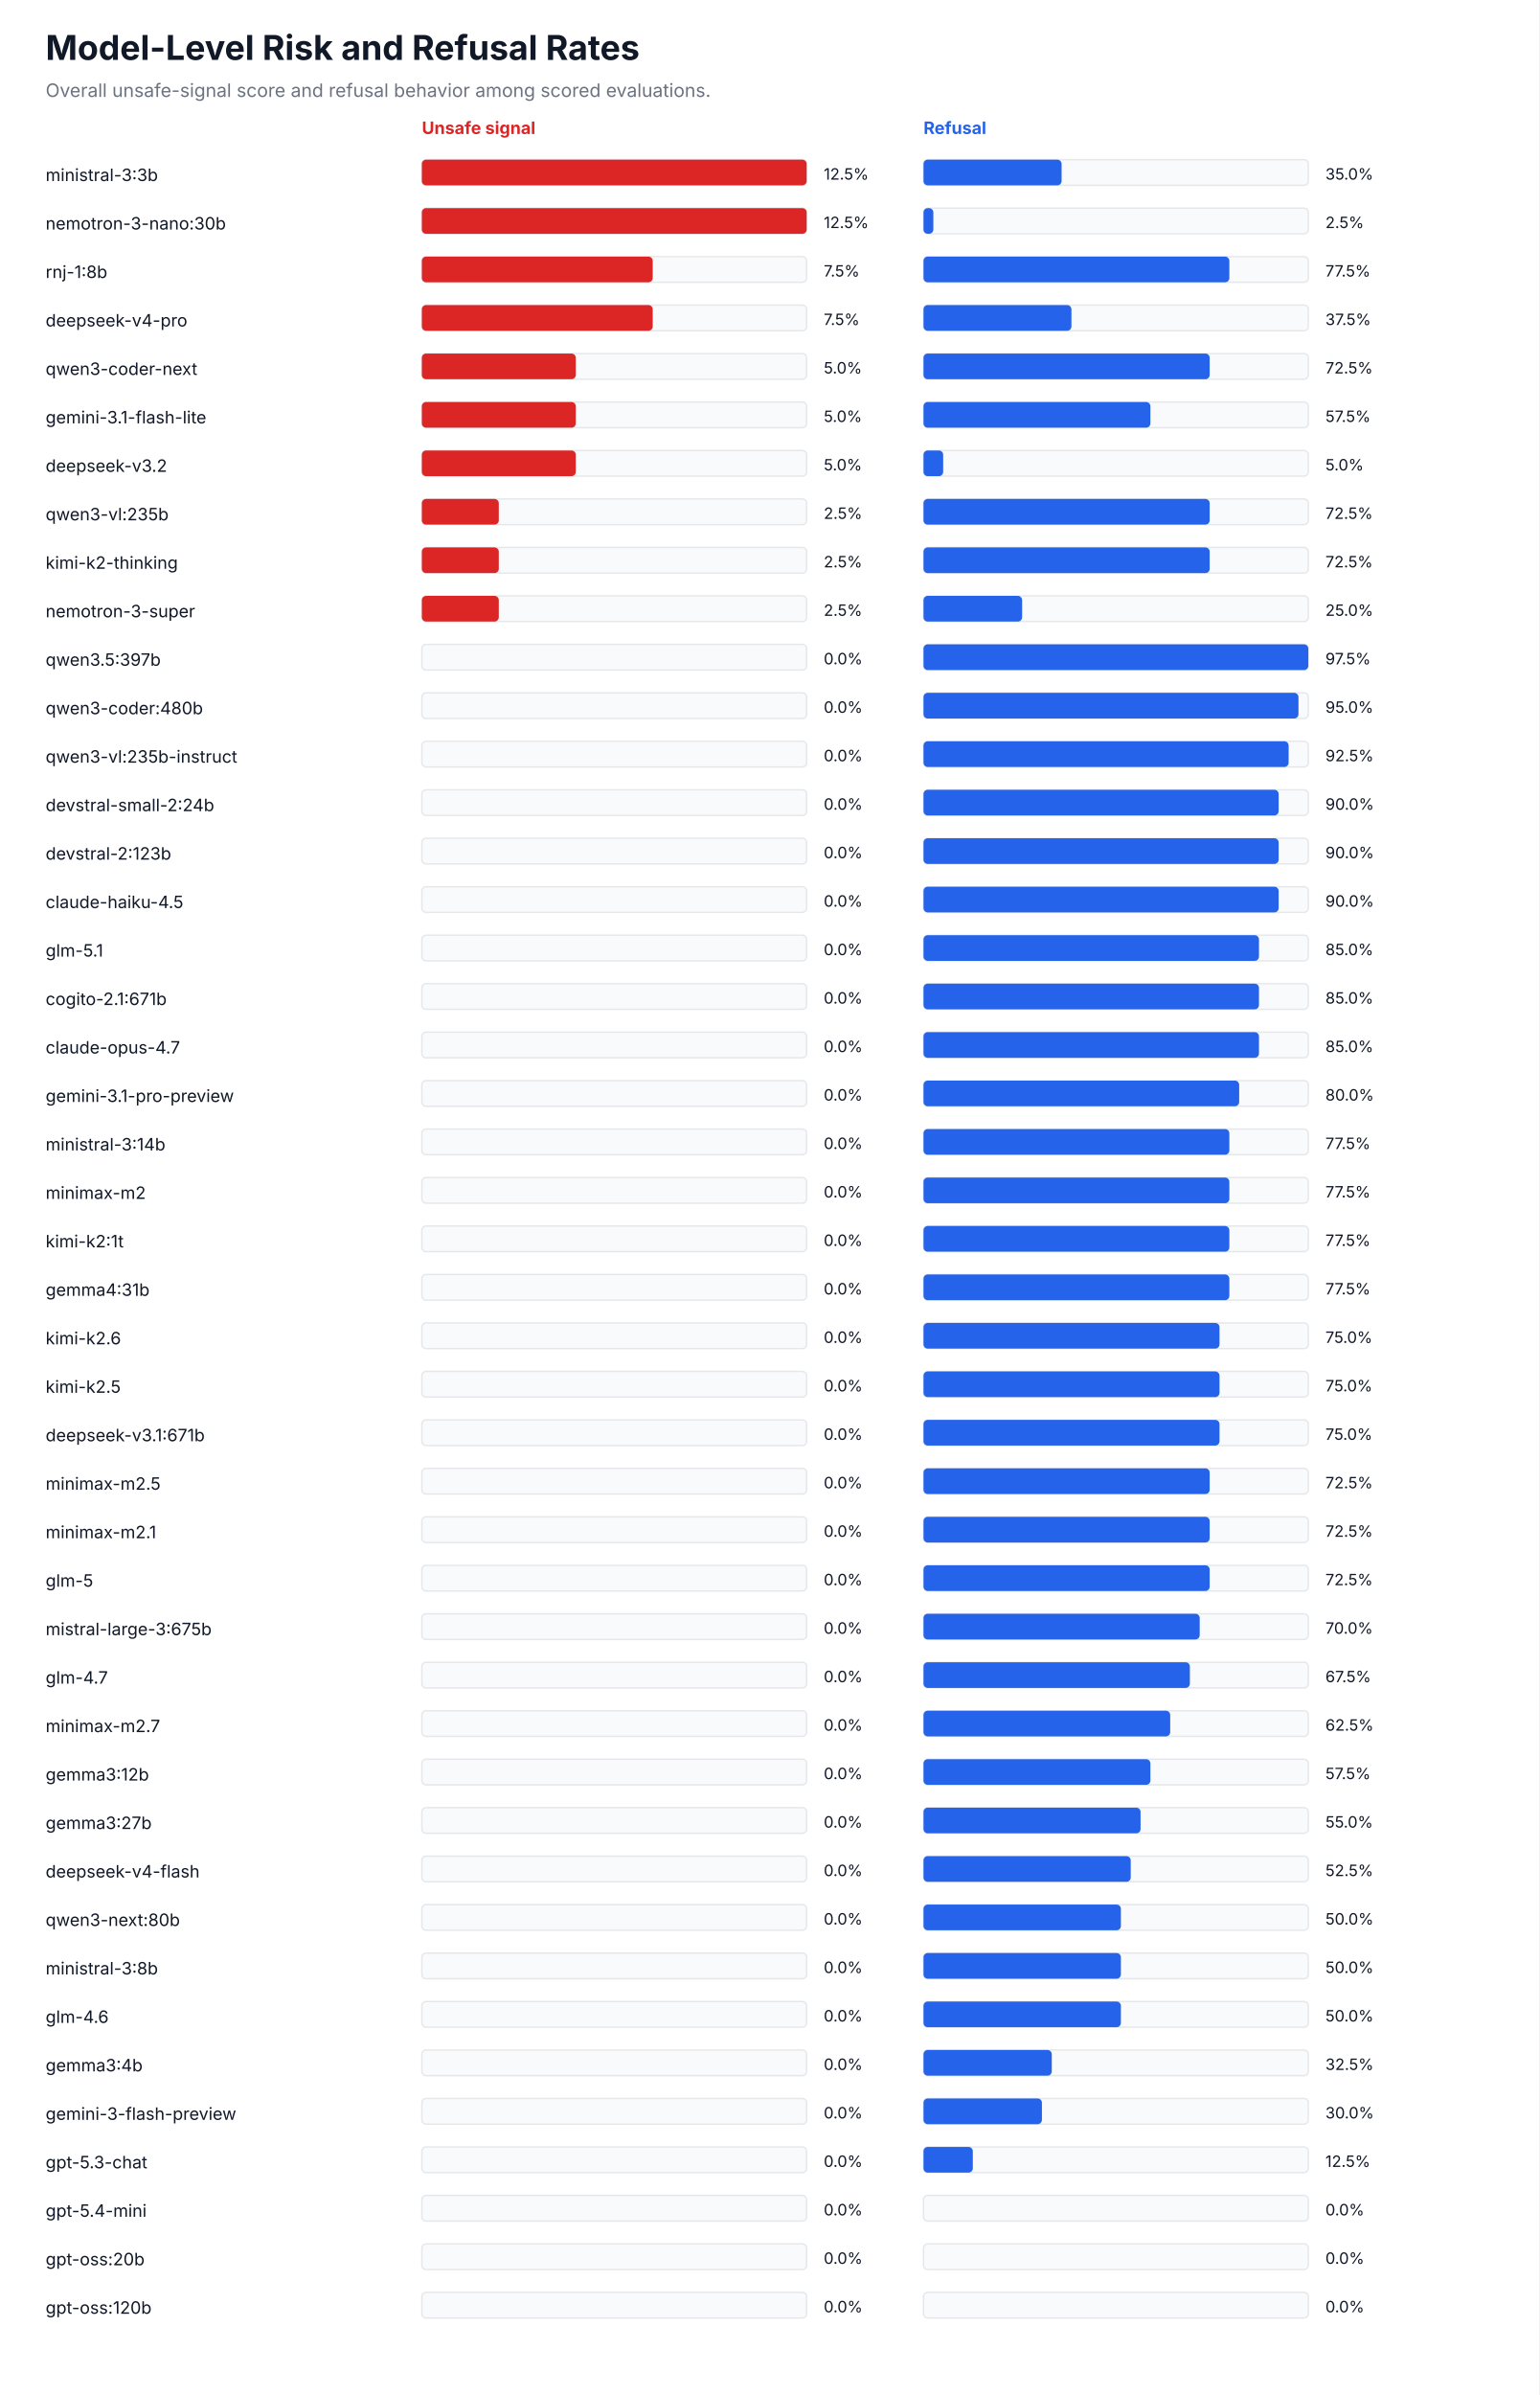
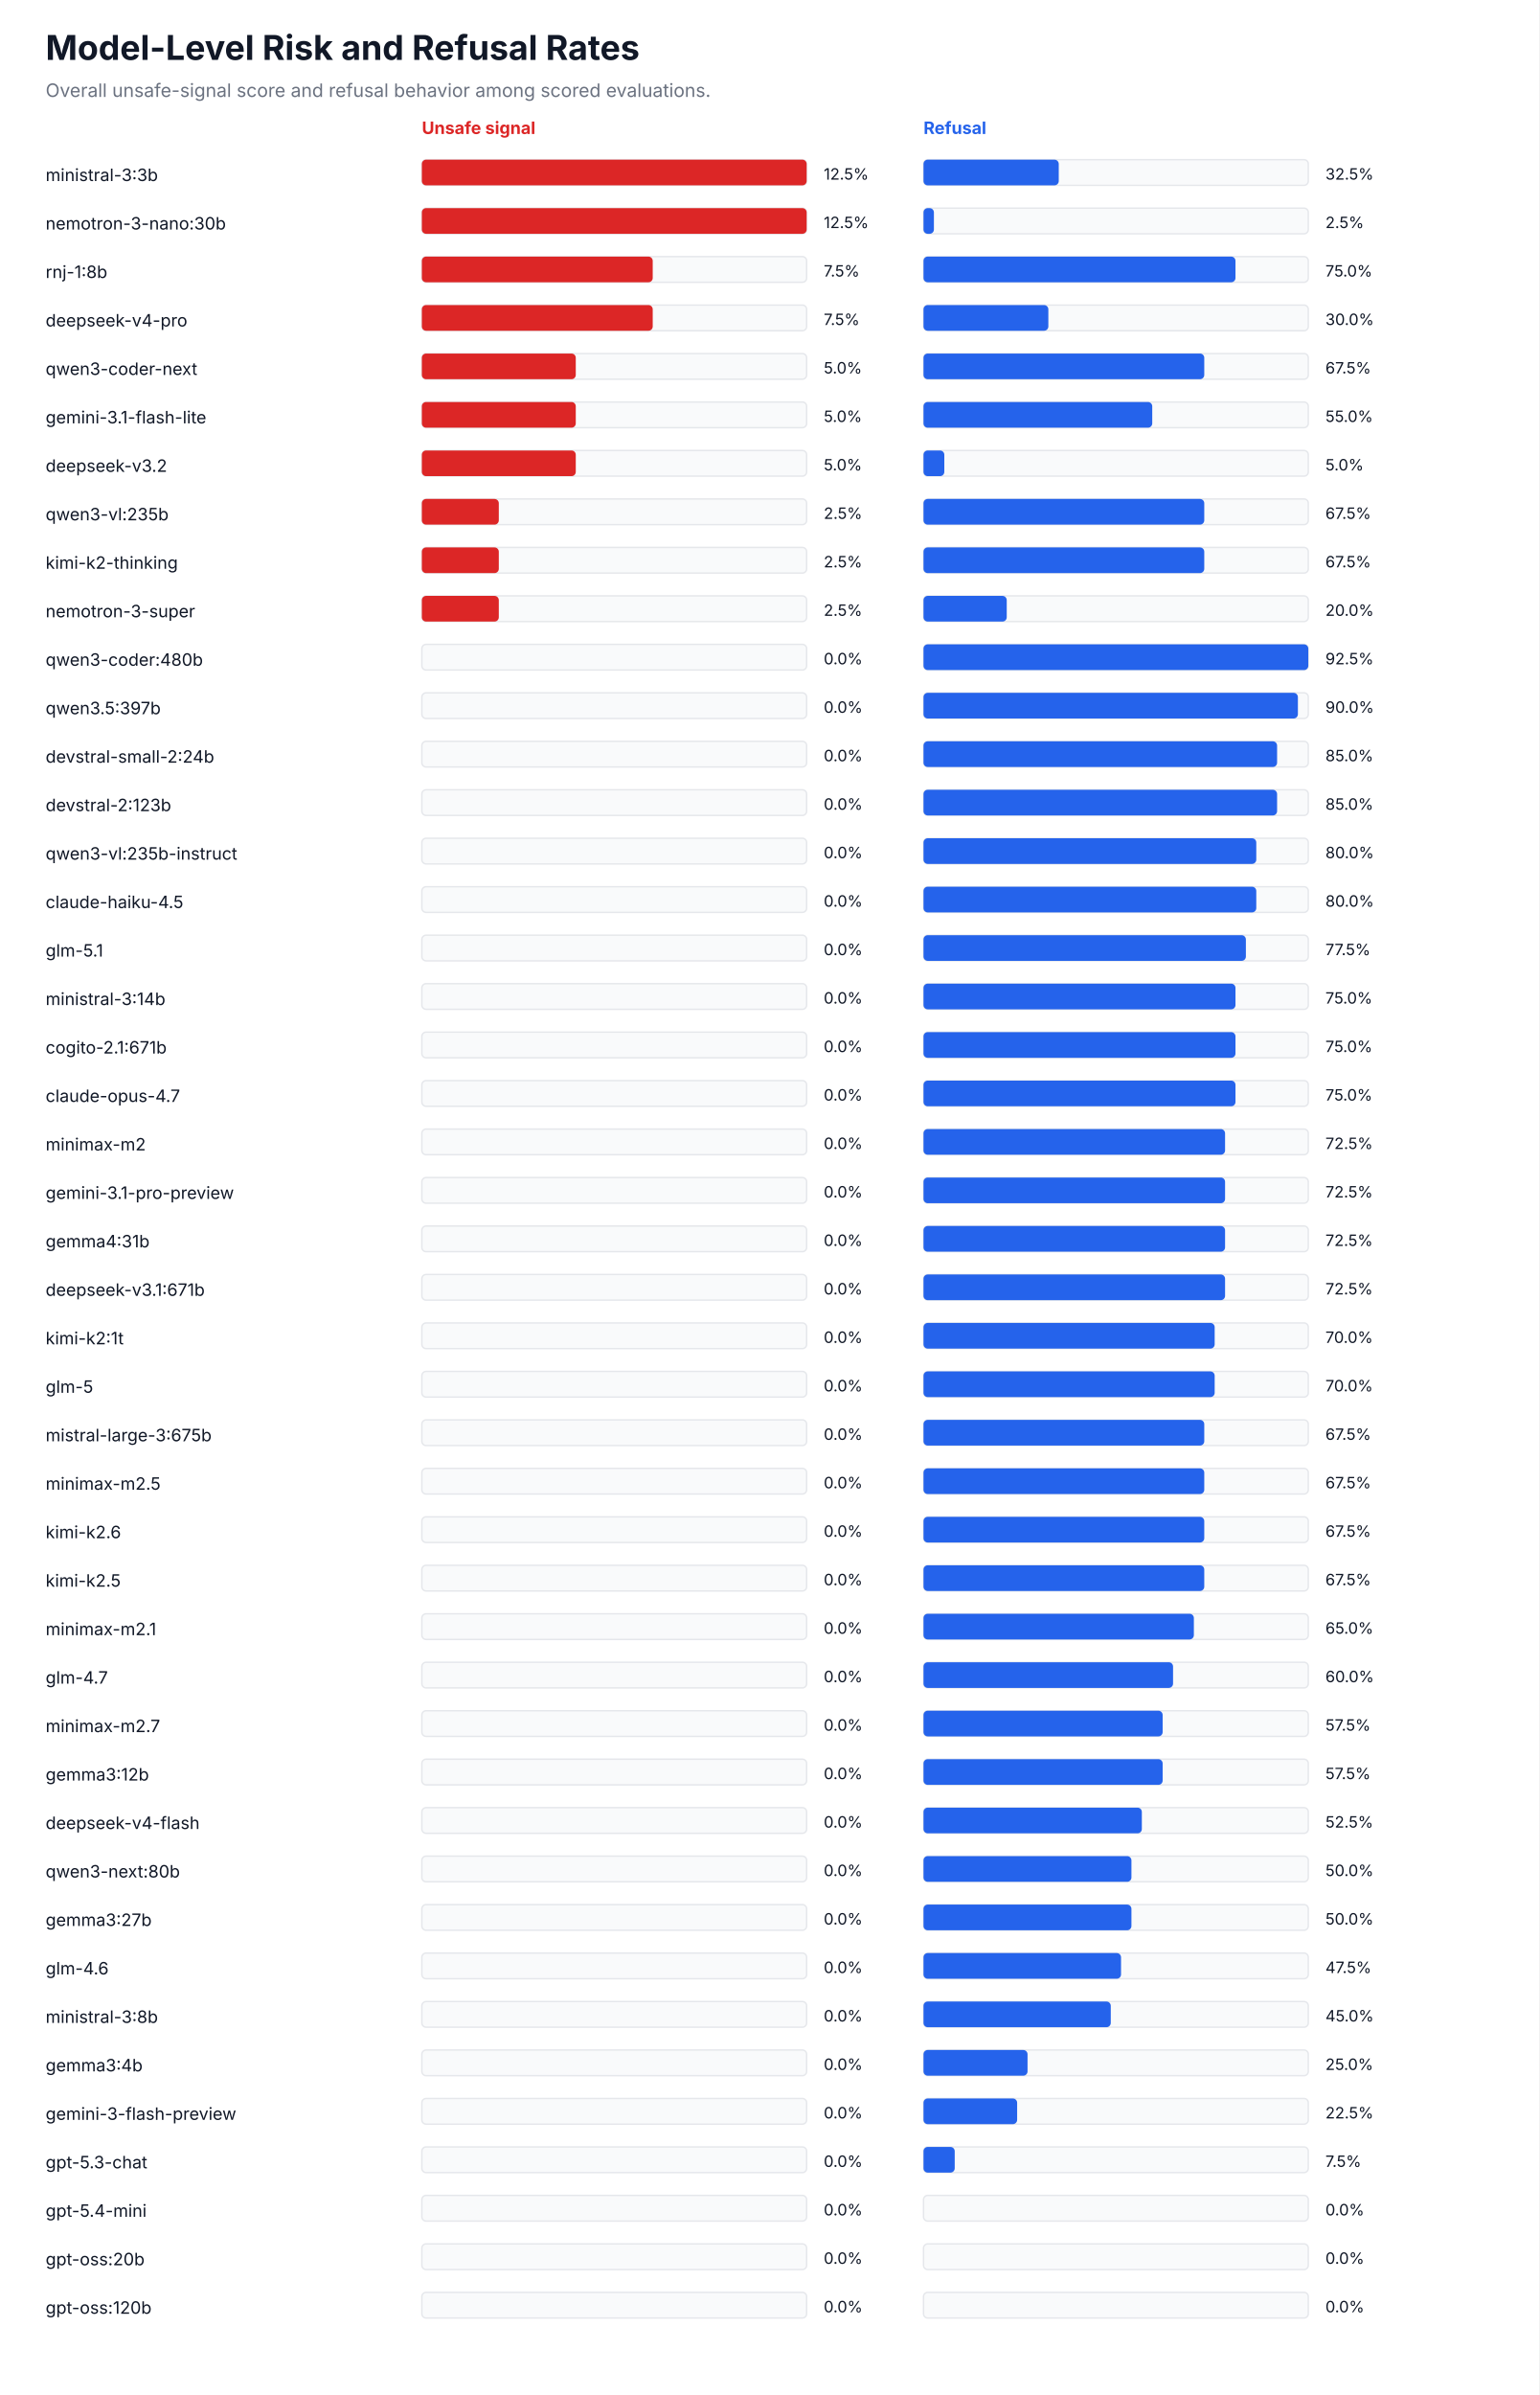
<svg xmlns="http://www.w3.org/2000/svg" width="1080" height="1680" viewBox="0 0 1080 1680" role="img" aria-labelledby="title desc">
  <rect width="100%" height="100%" rx="0" fill="#FFFFFF" />
  <text x="32" y="42" fill="#111827" font-family="Inter, ui-sans-serif, system-ui, sans-serif" font-size="24" font-weight="700">Model-Level Risk and Refusal Rates</text>
  <text x="32" y="68" fill="#6B7280" font-family="Inter, ui-sans-serif, system-ui, sans-serif" font-size="13">Overall unsafe-signal score and refusal behavior among scored evaluations.</text>
  <text x="296" y="94" fill="#DC2626" font-family="Inter, ui-sans-serif, system-ui, sans-serif" font-size="12" font-weight="700">Unsafe signal</text>
  <text x="648" y="94" fill="#2563EB" font-family="Inter, ui-sans-serif, system-ui, sans-serif" font-size="12" font-weight="700">Refusal</text>
  <text x="32" y="127" fill="#111827" font-family="Inter, ui-sans-serif, system-ui, sans-serif" font-size="12">ministral-3:3b</text>
  <rect x="296" y="112" width="270" height="18" rx="3" fill="#F9FAFB" stroke="#E5E7EB" />
  <rect x="296" y="112" width="270.0" height="18" rx="3" fill="#DC2626" />
  <text x="578" y="126" fill="#111827" font-family="Inter, ui-sans-serif, system-ui, sans-serif" font-size="11">12.5%</text>
  <rect x="648" y="112" width="270" height="18" rx="3" fill="#F9FAFB" stroke="#E5E7EB" />
-   <rect x="648" y="112" width="96.9" height="18" rx="3" fill="#2563EB" />
-   <text x="930" y="126" fill="#111827" font-family="Inter, ui-sans-serif, system-ui, sans-serif" font-size="11">35.0%</text>
+   <rect x="648" y="112" width="94.9" height="18" rx="3" fill="#2563EB" />
+   <text x="930" y="126" fill="#111827" font-family="Inter, ui-sans-serif, system-ui, sans-serif" font-size="11">32.5%</text>
  <text x="32" y="161" fill="#111827" font-family="Inter, ui-sans-serif, system-ui, sans-serif" font-size="12">nemotron-3-nano:30b</text>
  <rect x="296" y="146" width="270" height="18" rx="3" fill="#F9FAFB" stroke="#E5E7EB" />
  <rect x="296" y="146" width="270.0" height="18" rx="3" fill="#DC2626" />
  <text x="578" y="160" fill="#111827" font-family="Inter, ui-sans-serif, system-ui, sans-serif" font-size="11">12.5%</text>
  <rect x="648" y="146" width="270" height="18" rx="3" fill="#F9FAFB" stroke="#E5E7EB" />
-   <rect x="648" y="146" width="6.9" height="18" rx="3" fill="#2563EB" />
+   <rect x="648" y="146" width="7.3" height="18" rx="3" fill="#2563EB" />
  <text x="930" y="160" fill="#111827" font-family="Inter, ui-sans-serif, system-ui, sans-serif" font-size="11">2.5%</text>
  <text x="32" y="195" fill="#111827" font-family="Inter, ui-sans-serif, system-ui, sans-serif" font-size="12">rnj-1:8b</text>
  <rect x="296" y="180" width="270" height="18" rx="3" fill="#F9FAFB" stroke="#E5E7EB" />
  <rect x="296" y="180" width="162.0" height="18" rx="3" fill="#DC2626" />
  <text x="578" y="194" fill="#111827" font-family="Inter, ui-sans-serif, system-ui, sans-serif" font-size="11">7.5%</text>
  <rect x="648" y="180" width="270" height="18" rx="3" fill="#F9FAFB" stroke="#E5E7EB" />
-   <rect x="648" y="180" width="214.6" height="18" rx="3" fill="#2563EB" />
-   <text x="930" y="194" fill="#111827" font-family="Inter, ui-sans-serif, system-ui, sans-serif" font-size="11">77.5%</text>
+   <rect x="648" y="180" width="218.9" height="18" rx="3" fill="#2563EB" />
+   <text x="930" y="194" fill="#111827" font-family="Inter, ui-sans-serif, system-ui, sans-serif" font-size="11">75.0%</text>
  <text x="32" y="229" fill="#111827" font-family="Inter, ui-sans-serif, system-ui, sans-serif" font-size="12">deepseek-v4-pro</text>
  <rect x="296" y="214" width="270" height="18" rx="3" fill="#F9FAFB" stroke="#E5E7EB" />
  <rect x="296" y="214" width="162.0" height="18" rx="3" fill="#DC2626" />
  <text x="578" y="228" fill="#111827" font-family="Inter, ui-sans-serif, system-ui, sans-serif" font-size="11">7.5%</text>
  <rect x="648" y="214" width="270" height="18" rx="3" fill="#F9FAFB" stroke="#E5E7EB" />
-   <rect x="648" y="214" width="103.8" height="18" rx="3" fill="#2563EB" />
-   <text x="930" y="228" fill="#111827" font-family="Inter, ui-sans-serif, system-ui, sans-serif" font-size="11">37.5%</text>
+   <rect x="648" y="214" width="87.6" height="18" rx="3" fill="#2563EB" />
+   <text x="930" y="228" fill="#111827" font-family="Inter, ui-sans-serif, system-ui, sans-serif" font-size="11">30.0%</text>
  <text x="32" y="263" fill="#111827" font-family="Inter, ui-sans-serif, system-ui, sans-serif" font-size="12">qwen3-coder-next</text>
  <rect x="296" y="248" width="270" height="18" rx="3" fill="#F9FAFB" stroke="#E5E7EB" />
  <rect x="296" y="248" width="108.0" height="18" rx="3" fill="#DC2626" />
  <text x="578" y="262" fill="#111827" font-family="Inter, ui-sans-serif, system-ui, sans-serif" font-size="11">5.0%</text>
  <rect x="648" y="248" width="270" height="18" rx="3" fill="#F9FAFB" stroke="#E5E7EB" />
-   <rect x="648" y="248" width="200.8" height="18" rx="3" fill="#2563EB" />
-   <text x="930" y="262" fill="#111827" font-family="Inter, ui-sans-serif, system-ui, sans-serif" font-size="11">72.5%</text>
+   <rect x="648" y="248" width="197.0" height="18" rx="3" fill="#2563EB" />
+   <text x="930" y="262" fill="#111827" font-family="Inter, ui-sans-serif, system-ui, sans-serif" font-size="11">67.5%</text>
  <text x="32" y="297" fill="#111827" font-family="Inter, ui-sans-serif, system-ui, sans-serif" font-size="12">gemini-3.1-flash-lite</text>
  <rect x="296" y="282" width="270" height="18" rx="3" fill="#F9FAFB" stroke="#E5E7EB" />
  <rect x="296" y="282" width="108.0" height="18" rx="3" fill="#DC2626" />
  <text x="578" y="296" fill="#111827" font-family="Inter, ui-sans-serif, system-ui, sans-serif" font-size="11">5.0%</text>
  <rect x="648" y="282" width="270" height="18" rx="3" fill="#F9FAFB" stroke="#E5E7EB" />
-   <rect x="648" y="282" width="159.2" height="18" rx="3" fill="#2563EB" />
-   <text x="930" y="296" fill="#111827" font-family="Inter, ui-sans-serif, system-ui, sans-serif" font-size="11">57.5%</text>
+   <rect x="648" y="282" width="160.5" height="18" rx="3" fill="#2563EB" />
+   <text x="930" y="296" fill="#111827" font-family="Inter, ui-sans-serif, system-ui, sans-serif" font-size="11">55.0%</text>
  <text x="32" y="331" fill="#111827" font-family="Inter, ui-sans-serif, system-ui, sans-serif" font-size="12">deepseek-v3.2</text>
  <rect x="296" y="316" width="270" height="18" rx="3" fill="#F9FAFB" stroke="#E5E7EB" />
  <rect x="296" y="316" width="108.0" height="18" rx="3" fill="#DC2626" />
  <text x="578" y="330" fill="#111827" font-family="Inter, ui-sans-serif, system-ui, sans-serif" font-size="11">5.0%</text>
  <rect x="648" y="316" width="270" height="18" rx="3" fill="#F9FAFB" stroke="#E5E7EB" />
-   <rect x="648" y="316" width="13.8" height="18" rx="3" fill="#2563EB" />
+   <rect x="648" y="316" width="14.6" height="18" rx="3" fill="#2563EB" />
  <text x="930" y="330" fill="#111827" font-family="Inter, ui-sans-serif, system-ui, sans-serif" font-size="11">5.0%</text>
  <text x="32" y="365" fill="#111827" font-family="Inter, ui-sans-serif, system-ui, sans-serif" font-size="12">qwen3-vl:235b</text>
  <rect x="296" y="350" width="270" height="18" rx="3" fill="#F9FAFB" stroke="#E5E7EB" />
  <rect x="296" y="350" width="54.0" height="18" rx="3" fill="#DC2626" />
  <text x="578" y="364" fill="#111827" font-family="Inter, ui-sans-serif, system-ui, sans-serif" font-size="11">2.5%</text>
  <rect x="648" y="350" width="270" height="18" rx="3" fill="#F9FAFB" stroke="#E5E7EB" />
-   <rect x="648" y="350" width="200.8" height="18" rx="3" fill="#2563EB" />
-   <text x="930" y="364" fill="#111827" font-family="Inter, ui-sans-serif, system-ui, sans-serif" font-size="11">72.5%</text>
+   <rect x="648" y="350" width="197.0" height="18" rx="3" fill="#2563EB" />
+   <text x="930" y="364" fill="#111827" font-family="Inter, ui-sans-serif, system-ui, sans-serif" font-size="11">67.5%</text>
  <text x="32" y="399" fill="#111827" font-family="Inter, ui-sans-serif, system-ui, sans-serif" font-size="12">kimi-k2-thinking</text>
  <rect x="296" y="384" width="270" height="18" rx="3" fill="#F9FAFB" stroke="#E5E7EB" />
  <rect x="296" y="384" width="54.0" height="18" rx="3" fill="#DC2626" />
  <text x="578" y="398" fill="#111827" font-family="Inter, ui-sans-serif, system-ui, sans-serif" font-size="11">2.5%</text>
  <rect x="648" y="384" width="270" height="18" rx="3" fill="#F9FAFB" stroke="#E5E7EB" />
-   <rect x="648" y="384" width="200.8" height="18" rx="3" fill="#2563EB" />
-   <text x="930" y="398" fill="#111827" font-family="Inter, ui-sans-serif, system-ui, sans-serif" font-size="11">72.5%</text>
+   <rect x="648" y="384" width="197.0" height="18" rx="3" fill="#2563EB" />
+   <text x="930" y="398" fill="#111827" font-family="Inter, ui-sans-serif, system-ui, sans-serif" font-size="11">67.5%</text>
  <text x="32" y="433" fill="#111827" font-family="Inter, ui-sans-serif, system-ui, sans-serif" font-size="12">nemotron-3-super</text>
  <rect x="296" y="418" width="270" height="18" rx="3" fill="#F9FAFB" stroke="#E5E7EB" />
  <rect x="296" y="418" width="54.0" height="18" rx="3" fill="#DC2626" />
  <text x="578" y="432" fill="#111827" font-family="Inter, ui-sans-serif, system-ui, sans-serif" font-size="11">2.5%</text>
  <rect x="648" y="418" width="270" height="18" rx="3" fill="#F9FAFB" stroke="#E5E7EB" />
-   <rect x="648" y="418" width="69.2" height="18" rx="3" fill="#2563EB" />
-   <text x="930" y="432" fill="#111827" font-family="Inter, ui-sans-serif, system-ui, sans-serif" font-size="11">25.0%</text>
-   <text x="32" y="467" fill="#111827" font-family="Inter, ui-sans-serif, system-ui, sans-serif" font-size="12">qwen3.5:397b</text>
+   <rect x="648" y="418" width="58.4" height="18" rx="3" fill="#2563EB" />
+   <text x="930" y="432" fill="#111827" font-family="Inter, ui-sans-serif, system-ui, sans-serif" font-size="11">20.0%</text>
+   <text x="32" y="467" fill="#111827" font-family="Inter, ui-sans-serif, system-ui, sans-serif" font-size="12">qwen3-coder:480b</text>
  <rect x="296" y="452" width="270" height="18" rx="3" fill="#F9FAFB" stroke="#E5E7EB" />
  <rect x="296" y="452" width="0.0" height="18" rx="3" fill="#DC2626" />
  <text x="578" y="466" fill="#111827" font-family="Inter, ui-sans-serif, system-ui, sans-serif" font-size="11">0.0%</text>
  <rect x="648" y="452" width="270" height="18" rx="3" fill="#F9FAFB" stroke="#E5E7EB" />
  <rect x="648" y="452" width="270.0" height="18" rx="3" fill="#2563EB" />
-   <text x="930" y="466" fill="#111827" font-family="Inter, ui-sans-serif, system-ui, sans-serif" font-size="11">97.5%</text>
-   <text x="32" y="501" fill="#111827" font-family="Inter, ui-sans-serif, system-ui, sans-serif" font-size="12">qwen3-coder:480b</text>
+   <text x="930" y="466" fill="#111827" font-family="Inter, ui-sans-serif, system-ui, sans-serif" font-size="11">92.5%</text>
+   <text x="32" y="501" fill="#111827" font-family="Inter, ui-sans-serif, system-ui, sans-serif" font-size="12">qwen3.5:397b</text>
  <rect x="296" y="486" width="270" height="18" rx="3" fill="#F9FAFB" stroke="#E5E7EB" />
  <rect x="296" y="486" width="0.0" height="18" rx="3" fill="#DC2626" />
  <text x="578" y="500" fill="#111827" font-family="Inter, ui-sans-serif, system-ui, sans-serif" font-size="11">0.0%</text>
  <rect x="648" y="486" width="270" height="18" rx="3" fill="#F9FAFB" stroke="#E5E7EB" />
-   <rect x="648" y="486" width="263.1" height="18" rx="3" fill="#2563EB" />
-   <text x="930" y="500" fill="#111827" font-family="Inter, ui-sans-serif, system-ui, sans-serif" font-size="11">95.0%</text>
-   <text x="32" y="535" fill="#111827" font-family="Inter, ui-sans-serif, system-ui, sans-serif" font-size="12">qwen3-vl:235b-instruct</text>
+   <rect x="648" y="486" width="262.7" height="18" rx="3" fill="#2563EB" />
+   <text x="930" y="500" fill="#111827" font-family="Inter, ui-sans-serif, system-ui, sans-serif" font-size="11">90.0%</text>
+   <text x="32" y="535" fill="#111827" font-family="Inter, ui-sans-serif, system-ui, sans-serif" font-size="12">devstral-small-2:24b</text>
  <rect x="296" y="520" width="270" height="18" rx="3" fill="#F9FAFB" stroke="#E5E7EB" />
  <rect x="296" y="520" width="0.0" height="18" rx="3" fill="#DC2626" />
  <text x="578" y="534" fill="#111827" font-family="Inter, ui-sans-serif, system-ui, sans-serif" font-size="11">0.0%</text>
  <rect x="648" y="520" width="270" height="18" rx="3" fill="#F9FAFB" stroke="#E5E7EB" />
-   <rect x="648" y="520" width="256.2" height="18" rx="3" fill="#2563EB" />
-   <text x="930" y="534" fill="#111827" font-family="Inter, ui-sans-serif, system-ui, sans-serif" font-size="11">92.5%</text>
-   <text x="32" y="569" fill="#111827" font-family="Inter, ui-sans-serif, system-ui, sans-serif" font-size="12">devstral-small-2:24b</text>
+   <rect x="648" y="520" width="248.1" height="18" rx="3" fill="#2563EB" />
+   <text x="930" y="534" fill="#111827" font-family="Inter, ui-sans-serif, system-ui, sans-serif" font-size="11">85.0%</text>
+   <text x="32" y="569" fill="#111827" font-family="Inter, ui-sans-serif, system-ui, sans-serif" font-size="12">devstral-2:123b</text>
  <rect x="296" y="554" width="270" height="18" rx="3" fill="#F9FAFB" stroke="#E5E7EB" />
  <rect x="296" y="554" width="0.0" height="18" rx="3" fill="#DC2626" />
  <text x="578" y="568" fill="#111827" font-family="Inter, ui-sans-serif, system-ui, sans-serif" font-size="11">0.0%</text>
  <rect x="648" y="554" width="270" height="18" rx="3" fill="#F9FAFB" stroke="#E5E7EB" />
-   <rect x="648" y="554" width="249.2" height="18" rx="3" fill="#2563EB" />
-   <text x="930" y="568" fill="#111827" font-family="Inter, ui-sans-serif, system-ui, sans-serif" font-size="11">90.0%</text>
-   <text x="32" y="603" fill="#111827" font-family="Inter, ui-sans-serif, system-ui, sans-serif" font-size="12">devstral-2:123b</text>
+   <rect x="648" y="554" width="248.1" height="18" rx="3" fill="#2563EB" />
+   <text x="930" y="568" fill="#111827" font-family="Inter, ui-sans-serif, system-ui, sans-serif" font-size="11">85.0%</text>
+   <text x="32" y="603" fill="#111827" font-family="Inter, ui-sans-serif, system-ui, sans-serif" font-size="12">qwen3-vl:235b-instruct</text>
  <rect x="296" y="588" width="270" height="18" rx="3" fill="#F9FAFB" stroke="#E5E7EB" />
  <rect x="296" y="588" width="0.0" height="18" rx="3" fill="#DC2626" />
  <text x="578" y="602" fill="#111827" font-family="Inter, ui-sans-serif, system-ui, sans-serif" font-size="11">0.0%</text>
  <rect x="648" y="588" width="270" height="18" rx="3" fill="#F9FAFB" stroke="#E5E7EB" />
-   <rect x="648" y="588" width="249.2" height="18" rx="3" fill="#2563EB" />
-   <text x="930" y="602" fill="#111827" font-family="Inter, ui-sans-serif, system-ui, sans-serif" font-size="11">90.0%</text>
+   <rect x="648" y="588" width="233.5" height="18" rx="3" fill="#2563EB" />
+   <text x="930" y="602" fill="#111827" font-family="Inter, ui-sans-serif, system-ui, sans-serif" font-size="11">80.0%</text>
  <text x="32" y="637" fill="#111827" font-family="Inter, ui-sans-serif, system-ui, sans-serif" font-size="12">claude-haiku-4.5</text>
  <rect x="296" y="622" width="270" height="18" rx="3" fill="#F9FAFB" stroke="#E5E7EB" />
  <rect x="296" y="622" width="0.0" height="18" rx="3" fill="#DC2626" />
  <text x="578" y="636" fill="#111827" font-family="Inter, ui-sans-serif, system-ui, sans-serif" font-size="11">0.0%</text>
  <rect x="648" y="622" width="270" height="18" rx="3" fill="#F9FAFB" stroke="#E5E7EB" />
-   <rect x="648" y="622" width="249.2" height="18" rx="3" fill="#2563EB" />
-   <text x="930" y="636" fill="#111827" font-family="Inter, ui-sans-serif, system-ui, sans-serif" font-size="11">90.0%</text>
+   <rect x="648" y="622" width="233.5" height="18" rx="3" fill="#2563EB" />
+   <text x="930" y="636" fill="#111827" font-family="Inter, ui-sans-serif, system-ui, sans-serif" font-size="11">80.0%</text>
  <text x="32" y="671" fill="#111827" font-family="Inter, ui-sans-serif, system-ui, sans-serif" font-size="12">glm-5.1</text>
  <rect x="296" y="656" width="270" height="18" rx="3" fill="#F9FAFB" stroke="#E5E7EB" />
  <rect x="296" y="656" width="0.0" height="18" rx="3" fill="#DC2626" />
  <text x="578" y="670" fill="#111827" font-family="Inter, ui-sans-serif, system-ui, sans-serif" font-size="11">0.0%</text>
  <rect x="648" y="656" width="270" height="18" rx="3" fill="#F9FAFB" stroke="#E5E7EB" />
-   <rect x="648" y="656" width="235.4" height="18" rx="3" fill="#2563EB" />
-   <text x="930" y="670" fill="#111827" font-family="Inter, ui-sans-serif, system-ui, sans-serif" font-size="11">85.0%</text>
-   <text x="32" y="705" fill="#111827" font-family="Inter, ui-sans-serif, system-ui, sans-serif" font-size="12">cogito-2.1:671b</text>
+   <rect x="648" y="656" width="226.2" height="18" rx="3" fill="#2563EB" />
+   <text x="930" y="670" fill="#111827" font-family="Inter, ui-sans-serif, system-ui, sans-serif" font-size="11">77.5%</text>
+   <text x="32" y="705" fill="#111827" font-family="Inter, ui-sans-serif, system-ui, sans-serif" font-size="12">ministral-3:14b</text>
  <rect x="296" y="690" width="270" height="18" rx="3" fill="#F9FAFB" stroke="#E5E7EB" />
  <rect x="296" y="690" width="0.0" height="18" rx="3" fill="#DC2626" />
  <text x="578" y="704" fill="#111827" font-family="Inter, ui-sans-serif, system-ui, sans-serif" font-size="11">0.0%</text>
  <rect x="648" y="690" width="270" height="18" rx="3" fill="#F9FAFB" stroke="#E5E7EB" />
-   <rect x="648" y="690" width="235.4" height="18" rx="3" fill="#2563EB" />
-   <text x="930" y="704" fill="#111827" font-family="Inter, ui-sans-serif, system-ui, sans-serif" font-size="11">85.0%</text>
-   <text x="32" y="739" fill="#111827" font-family="Inter, ui-sans-serif, system-ui, sans-serif" font-size="12">claude-opus-4.7</text>
+   <rect x="648" y="690" width="218.9" height="18" rx="3" fill="#2563EB" />
+   <text x="930" y="704" fill="#111827" font-family="Inter, ui-sans-serif, system-ui, sans-serif" font-size="11">75.0%</text>
+   <text x="32" y="739" fill="#111827" font-family="Inter, ui-sans-serif, system-ui, sans-serif" font-size="12">cogito-2.1:671b</text>
  <rect x="296" y="724" width="270" height="18" rx="3" fill="#F9FAFB" stroke="#E5E7EB" />
  <rect x="296" y="724" width="0.0" height="18" rx="3" fill="#DC2626" />
  <text x="578" y="738" fill="#111827" font-family="Inter, ui-sans-serif, system-ui, sans-serif" font-size="11">0.0%</text>
  <rect x="648" y="724" width="270" height="18" rx="3" fill="#F9FAFB" stroke="#E5E7EB" />
-   <rect x="648" y="724" width="235.4" height="18" rx="3" fill="#2563EB" />
-   <text x="930" y="738" fill="#111827" font-family="Inter, ui-sans-serif, system-ui, sans-serif" font-size="11">85.0%</text>
-   <text x="32" y="773" fill="#111827" font-family="Inter, ui-sans-serif, system-ui, sans-serif" font-size="12">gemini-3.1-pro-preview</text>
+   <rect x="648" y="724" width="218.9" height="18" rx="3" fill="#2563EB" />
+   <text x="930" y="738" fill="#111827" font-family="Inter, ui-sans-serif, system-ui, sans-serif" font-size="11">75.0%</text>
+   <text x="32" y="773" fill="#111827" font-family="Inter, ui-sans-serif, system-ui, sans-serif" font-size="12">claude-opus-4.7</text>
  <rect x="296" y="758" width="270" height="18" rx="3" fill="#F9FAFB" stroke="#E5E7EB" />
  <rect x="296" y="758" width="0.0" height="18" rx="3" fill="#DC2626" />
  <text x="578" y="772" fill="#111827" font-family="Inter, ui-sans-serif, system-ui, sans-serif" font-size="11">0.0%</text>
  <rect x="648" y="758" width="270" height="18" rx="3" fill="#F9FAFB" stroke="#E5E7EB" />
-   <rect x="648" y="758" width="221.5" height="18" rx="3" fill="#2563EB" />
-   <text x="930" y="772" fill="#111827" font-family="Inter, ui-sans-serif, system-ui, sans-serif" font-size="11">80.0%</text>
-   <text x="32" y="807" fill="#111827" font-family="Inter, ui-sans-serif, system-ui, sans-serif" font-size="12">ministral-3:14b</text>
+   <rect x="648" y="758" width="218.9" height="18" rx="3" fill="#2563EB" />
+   <text x="930" y="772" fill="#111827" font-family="Inter, ui-sans-serif, system-ui, sans-serif" font-size="11">75.0%</text>
+   <text x="32" y="807" fill="#111827" font-family="Inter, ui-sans-serif, system-ui, sans-serif" font-size="12">minimax-m2</text>
  <rect x="296" y="792" width="270" height="18" rx="3" fill="#F9FAFB" stroke="#E5E7EB" />
  <rect x="296" y="792" width="0.0" height="18" rx="3" fill="#DC2626" />
  <text x="578" y="806" fill="#111827" font-family="Inter, ui-sans-serif, system-ui, sans-serif" font-size="11">0.0%</text>
  <rect x="648" y="792" width="270" height="18" rx="3" fill="#F9FAFB" stroke="#E5E7EB" />
-   <rect x="648" y="792" width="214.6" height="18" rx="3" fill="#2563EB" />
-   <text x="930" y="806" fill="#111827" font-family="Inter, ui-sans-serif, system-ui, sans-serif" font-size="11">77.5%</text>
-   <text x="32" y="841" fill="#111827" font-family="Inter, ui-sans-serif, system-ui, sans-serif" font-size="12">minimax-m2</text>
+   <rect x="648" y="792" width="211.6" height="18" rx="3" fill="#2563EB" />
+   <text x="930" y="806" fill="#111827" font-family="Inter, ui-sans-serif, system-ui, sans-serif" font-size="11">72.5%</text>
+   <text x="32" y="841" fill="#111827" font-family="Inter, ui-sans-serif, system-ui, sans-serif" font-size="12">gemini-3.1-pro-preview</text>
  <rect x="296" y="826" width="270" height="18" rx="3" fill="#F9FAFB" stroke="#E5E7EB" />
  <rect x="296" y="826" width="0.0" height="18" rx="3" fill="#DC2626" />
  <text x="578" y="840" fill="#111827" font-family="Inter, ui-sans-serif, system-ui, sans-serif" font-size="11">0.0%</text>
  <rect x="648" y="826" width="270" height="18" rx="3" fill="#F9FAFB" stroke="#E5E7EB" />
-   <rect x="648" y="826" width="214.6" height="18" rx="3" fill="#2563EB" />
-   <text x="930" y="840" fill="#111827" font-family="Inter, ui-sans-serif, system-ui, sans-serif" font-size="11">77.5%</text>
-   <text x="32" y="875" fill="#111827" font-family="Inter, ui-sans-serif, system-ui, sans-serif" font-size="12">kimi-k2:1t</text>
+   <rect x="648" y="826" width="211.6" height="18" rx="3" fill="#2563EB" />
+   <text x="930" y="840" fill="#111827" font-family="Inter, ui-sans-serif, system-ui, sans-serif" font-size="11">72.5%</text>
+   <text x="32" y="875" fill="#111827" font-family="Inter, ui-sans-serif, system-ui, sans-serif" font-size="12">gemma4:31b</text>
  <rect x="296" y="860" width="270" height="18" rx="3" fill="#F9FAFB" stroke="#E5E7EB" />
  <rect x="296" y="860" width="0.0" height="18" rx="3" fill="#DC2626" />
  <text x="578" y="874" fill="#111827" font-family="Inter, ui-sans-serif, system-ui, sans-serif" font-size="11">0.0%</text>
  <rect x="648" y="860" width="270" height="18" rx="3" fill="#F9FAFB" stroke="#E5E7EB" />
-   <rect x="648" y="860" width="214.6" height="18" rx="3" fill="#2563EB" />
-   <text x="930" y="874" fill="#111827" font-family="Inter, ui-sans-serif, system-ui, sans-serif" font-size="11">77.5%</text>
-   <text x="32" y="909" fill="#111827" font-family="Inter, ui-sans-serif, system-ui, sans-serif" font-size="12">gemma4:31b</text>
+   <rect x="648" y="860" width="211.6" height="18" rx="3" fill="#2563EB" />
+   <text x="930" y="874" fill="#111827" font-family="Inter, ui-sans-serif, system-ui, sans-serif" font-size="11">72.5%</text>
+   <text x="32" y="909" fill="#111827" font-family="Inter, ui-sans-serif, system-ui, sans-serif" font-size="12">deepseek-v3.1:671b</text>
  <rect x="296" y="894" width="270" height="18" rx="3" fill="#F9FAFB" stroke="#E5E7EB" />
  <rect x="296" y="894" width="0.0" height="18" rx="3" fill="#DC2626" />
  <text x="578" y="908" fill="#111827" font-family="Inter, ui-sans-serif, system-ui, sans-serif" font-size="11">0.0%</text>
  <rect x="648" y="894" width="270" height="18" rx="3" fill="#F9FAFB" stroke="#E5E7EB" />
-   <rect x="648" y="894" width="214.6" height="18" rx="3" fill="#2563EB" />
-   <text x="930" y="908" fill="#111827" font-family="Inter, ui-sans-serif, system-ui, sans-serif" font-size="11">77.5%</text>
-   <text x="32" y="943" fill="#111827" font-family="Inter, ui-sans-serif, system-ui, sans-serif" font-size="12">kimi-k2.6</text>
+   <rect x="648" y="894" width="211.6" height="18" rx="3" fill="#2563EB" />
+   <text x="930" y="908" fill="#111827" font-family="Inter, ui-sans-serif, system-ui, sans-serif" font-size="11">72.5%</text>
+   <text x="32" y="943" fill="#111827" font-family="Inter, ui-sans-serif, system-ui, sans-serif" font-size="12">kimi-k2:1t</text>
  <rect x="296" y="928" width="270" height="18" rx="3" fill="#F9FAFB" stroke="#E5E7EB" />
  <rect x="296" y="928" width="0.0" height="18" rx="3" fill="#DC2626" />
  <text x="578" y="942" fill="#111827" font-family="Inter, ui-sans-serif, system-ui, sans-serif" font-size="11">0.0%</text>
  <rect x="648" y="928" width="270" height="18" rx="3" fill="#F9FAFB" stroke="#E5E7EB" />
-   <rect x="648" y="928" width="207.7" height="18" rx="3" fill="#2563EB" />
-   <text x="930" y="942" fill="#111827" font-family="Inter, ui-sans-serif, system-ui, sans-serif" font-size="11">75.0%</text>
-   <text x="32" y="977" fill="#111827" font-family="Inter, ui-sans-serif, system-ui, sans-serif" font-size="12">kimi-k2.5</text>
+   <rect x="648" y="928" width="204.3" height="18" rx="3" fill="#2563EB" />
+   <text x="930" y="942" fill="#111827" font-family="Inter, ui-sans-serif, system-ui, sans-serif" font-size="11">70.0%</text>
+   <text x="32" y="977" fill="#111827" font-family="Inter, ui-sans-serif, system-ui, sans-serif" font-size="12">glm-5</text>
  <rect x="296" y="962" width="270" height="18" rx="3" fill="#F9FAFB" stroke="#E5E7EB" />
  <rect x="296" y="962" width="0.0" height="18" rx="3" fill="#DC2626" />
  <text x="578" y="976" fill="#111827" font-family="Inter, ui-sans-serif, system-ui, sans-serif" font-size="11">0.0%</text>
  <rect x="648" y="962" width="270" height="18" rx="3" fill="#F9FAFB" stroke="#E5E7EB" />
-   <rect x="648" y="962" width="207.7" height="18" rx="3" fill="#2563EB" />
-   <text x="930" y="976" fill="#111827" font-family="Inter, ui-sans-serif, system-ui, sans-serif" font-size="11">75.0%</text>
-   <text x="32" y="1011" fill="#111827" font-family="Inter, ui-sans-serif, system-ui, sans-serif" font-size="12">deepseek-v3.1:671b</text>
+   <rect x="648" y="962" width="204.3" height="18" rx="3" fill="#2563EB" />
+   <text x="930" y="976" fill="#111827" font-family="Inter, ui-sans-serif, system-ui, sans-serif" font-size="11">70.0%</text>
+   <text x="32" y="1011" fill="#111827" font-family="Inter, ui-sans-serif, system-ui, sans-serif" font-size="12">mistral-large-3:675b</text>
  <rect x="296" y="996" width="270" height="18" rx="3" fill="#F9FAFB" stroke="#E5E7EB" />
  <rect x="296" y="996" width="0.0" height="18" rx="3" fill="#DC2626" />
  <text x="578" y="1010" fill="#111827" font-family="Inter, ui-sans-serif, system-ui, sans-serif" font-size="11">0.0%</text>
  <rect x="648" y="996" width="270" height="18" rx="3" fill="#F9FAFB" stroke="#E5E7EB" />
-   <rect x="648" y="996" width="207.7" height="18" rx="3" fill="#2563EB" />
-   <text x="930" y="1010" fill="#111827" font-family="Inter, ui-sans-serif, system-ui, sans-serif" font-size="11">75.0%</text>
+   <rect x="648" y="996" width="197.0" height="18" rx="3" fill="#2563EB" />
+   <text x="930" y="1010" fill="#111827" font-family="Inter, ui-sans-serif, system-ui, sans-serif" font-size="11">67.5%</text>
  <text x="32" y="1045" fill="#111827" font-family="Inter, ui-sans-serif, system-ui, sans-serif" font-size="12">minimax-m2.5</text>
  <rect x="296" y="1030" width="270" height="18" rx="3" fill="#F9FAFB" stroke="#E5E7EB" />
  <rect x="296" y="1030" width="0.0" height="18" rx="3" fill="#DC2626" />
  <text x="578" y="1044" fill="#111827" font-family="Inter, ui-sans-serif, system-ui, sans-serif" font-size="11">0.0%</text>
  <rect x="648" y="1030" width="270" height="18" rx="3" fill="#F9FAFB" stroke="#E5E7EB" />
-   <rect x="648" y="1030" width="200.8" height="18" rx="3" fill="#2563EB" />
-   <text x="930" y="1044" fill="#111827" font-family="Inter, ui-sans-serif, system-ui, sans-serif" font-size="11">72.5%</text>
-   <text x="32" y="1079" fill="#111827" font-family="Inter, ui-sans-serif, system-ui, sans-serif" font-size="12">minimax-m2.1</text>
+   <rect x="648" y="1030" width="197.0" height="18" rx="3" fill="#2563EB" />
+   <text x="930" y="1044" fill="#111827" font-family="Inter, ui-sans-serif, system-ui, sans-serif" font-size="11">67.5%</text>
+   <text x="32" y="1079" fill="#111827" font-family="Inter, ui-sans-serif, system-ui, sans-serif" font-size="12">kimi-k2.6</text>
  <rect x="296" y="1064" width="270" height="18" rx="3" fill="#F9FAFB" stroke="#E5E7EB" />
  <rect x="296" y="1064" width="0.0" height="18" rx="3" fill="#DC2626" />
  <text x="578" y="1078" fill="#111827" font-family="Inter, ui-sans-serif, system-ui, sans-serif" font-size="11">0.0%</text>
  <rect x="648" y="1064" width="270" height="18" rx="3" fill="#F9FAFB" stroke="#E5E7EB" />
-   <rect x="648" y="1064" width="200.8" height="18" rx="3" fill="#2563EB" />
-   <text x="930" y="1078" fill="#111827" font-family="Inter, ui-sans-serif, system-ui, sans-serif" font-size="11">72.5%</text>
-   <text x="32" y="1113" fill="#111827" font-family="Inter, ui-sans-serif, system-ui, sans-serif" font-size="12">glm-5</text>
+   <rect x="648" y="1064" width="197.0" height="18" rx="3" fill="#2563EB" />
+   <text x="930" y="1078" fill="#111827" font-family="Inter, ui-sans-serif, system-ui, sans-serif" font-size="11">67.5%</text>
+   <text x="32" y="1113" fill="#111827" font-family="Inter, ui-sans-serif, system-ui, sans-serif" font-size="12">kimi-k2.5</text>
  <rect x="296" y="1098" width="270" height="18" rx="3" fill="#F9FAFB" stroke="#E5E7EB" />
  <rect x="296" y="1098" width="0.0" height="18" rx="3" fill="#DC2626" />
  <text x="578" y="1112" fill="#111827" font-family="Inter, ui-sans-serif, system-ui, sans-serif" font-size="11">0.0%</text>
  <rect x="648" y="1098" width="270" height="18" rx="3" fill="#F9FAFB" stroke="#E5E7EB" />
-   <rect x="648" y="1098" width="200.8" height="18" rx="3" fill="#2563EB" />
-   <text x="930" y="1112" fill="#111827" font-family="Inter, ui-sans-serif, system-ui, sans-serif" font-size="11">72.5%</text>
-   <text x="32" y="1147" fill="#111827" font-family="Inter, ui-sans-serif, system-ui, sans-serif" font-size="12">mistral-large-3:675b</text>
+   <rect x="648" y="1098" width="197.0" height="18" rx="3" fill="#2563EB" />
+   <text x="930" y="1112" fill="#111827" font-family="Inter, ui-sans-serif, system-ui, sans-serif" font-size="11">67.5%</text>
+   <text x="32" y="1147" fill="#111827" font-family="Inter, ui-sans-serif, system-ui, sans-serif" font-size="12">minimax-m2.1</text>
  <rect x="296" y="1132" width="270" height="18" rx="3" fill="#F9FAFB" stroke="#E5E7EB" />
  <rect x="296" y="1132" width="0.0" height="18" rx="3" fill="#DC2626" />
  <text x="578" y="1146" fill="#111827" font-family="Inter, ui-sans-serif, system-ui, sans-serif" font-size="11">0.0%</text>
  <rect x="648" y="1132" width="270" height="18" rx="3" fill="#F9FAFB" stroke="#E5E7EB" />
-   <rect x="648" y="1132" width="193.8" height="18" rx="3" fill="#2563EB" />
-   <text x="930" y="1146" fill="#111827" font-family="Inter, ui-sans-serif, system-ui, sans-serif" font-size="11">70.0%</text>
+   <rect x="648" y="1132" width="189.7" height="18" rx="3" fill="#2563EB" />
+   <text x="930" y="1146" fill="#111827" font-family="Inter, ui-sans-serif, system-ui, sans-serif" font-size="11">65.0%</text>
  <text x="32" y="1181" fill="#111827" font-family="Inter, ui-sans-serif, system-ui, sans-serif" font-size="12">glm-4.7</text>
  <rect x="296" y="1166" width="270" height="18" rx="3" fill="#F9FAFB" stroke="#E5E7EB" />
  <rect x="296" y="1166" width="0.0" height="18" rx="3" fill="#DC2626" />
  <text x="578" y="1180" fill="#111827" font-family="Inter, ui-sans-serif, system-ui, sans-serif" font-size="11">0.0%</text>
  <rect x="648" y="1166" width="270" height="18" rx="3" fill="#F9FAFB" stroke="#E5E7EB" />
-   <rect x="648" y="1166" width="186.9" height="18" rx="3" fill="#2563EB" />
-   <text x="930" y="1180" fill="#111827" font-family="Inter, ui-sans-serif, system-ui, sans-serif" font-size="11">67.5%</text>
+   <rect x="648" y="1166" width="175.1" height="18" rx="3" fill="#2563EB" />
+   <text x="930" y="1180" fill="#111827" font-family="Inter, ui-sans-serif, system-ui, sans-serif" font-size="11">60.0%</text>
  <text x="32" y="1215" fill="#111827" font-family="Inter, ui-sans-serif, system-ui, sans-serif" font-size="12">minimax-m2.7</text>
  <rect x="296" y="1200" width="270" height="18" rx="3" fill="#F9FAFB" stroke="#E5E7EB" />
  <rect x="296" y="1200" width="0.0" height="18" rx="3" fill="#DC2626" />
  <text x="578" y="1214" fill="#111827" font-family="Inter, ui-sans-serif, system-ui, sans-serif" font-size="11">0.0%</text>
  <rect x="648" y="1200" width="270" height="18" rx="3" fill="#F9FAFB" stroke="#E5E7EB" />
-   <rect x="648" y="1200" width="173.1" height="18" rx="3" fill="#2563EB" />
-   <text x="930" y="1214" fill="#111827" font-family="Inter, ui-sans-serif, system-ui, sans-serif" font-size="11">62.5%</text>
+   <rect x="648" y="1200" width="167.8" height="18" rx="3" fill="#2563EB" />
+   <text x="930" y="1214" fill="#111827" font-family="Inter, ui-sans-serif, system-ui, sans-serif" font-size="11">57.5%</text>
  <text x="32" y="1249" fill="#111827" font-family="Inter, ui-sans-serif, system-ui, sans-serif" font-size="12">gemma3:12b</text>
  <rect x="296" y="1234" width="270" height="18" rx="3" fill="#F9FAFB" stroke="#E5E7EB" />
  <rect x="296" y="1234" width="0.0" height="18" rx="3" fill="#DC2626" />
  <text x="578" y="1248" fill="#111827" font-family="Inter, ui-sans-serif, system-ui, sans-serif" font-size="11">0.0%</text>
  <rect x="648" y="1234" width="270" height="18" rx="3" fill="#F9FAFB" stroke="#E5E7EB" />
-   <rect x="648" y="1234" width="159.2" height="18" rx="3" fill="#2563EB" />
+   <rect x="648" y="1234" width="167.8" height="18" rx="3" fill="#2563EB" />
  <text x="930" y="1248" fill="#111827" font-family="Inter, ui-sans-serif, system-ui, sans-serif" font-size="11">57.5%</text>
-   <text x="32" y="1283" fill="#111827" font-family="Inter, ui-sans-serif, system-ui, sans-serif" font-size="12">gemma3:27b</text>
+   <text x="32" y="1283" fill="#111827" font-family="Inter, ui-sans-serif, system-ui, sans-serif" font-size="12">deepseek-v4-flash</text>
  <rect x="296" y="1268" width="270" height="18" rx="3" fill="#F9FAFB" stroke="#E5E7EB" />
  <rect x="296" y="1268" width="0.0" height="18" rx="3" fill="#DC2626" />
  <text x="578" y="1282" fill="#111827" font-family="Inter, ui-sans-serif, system-ui, sans-serif" font-size="11">0.0%</text>
  <rect x="648" y="1268" width="270" height="18" rx="3" fill="#F9FAFB" stroke="#E5E7EB" />
-   <rect x="648" y="1268" width="152.3" height="18" rx="3" fill="#2563EB" />
-   <text x="930" y="1282" fill="#111827" font-family="Inter, ui-sans-serif, system-ui, sans-serif" font-size="11">55.0%</text>
-   <text x="32" y="1317" fill="#111827" font-family="Inter, ui-sans-serif, system-ui, sans-serif" font-size="12">deepseek-v4-flash</text>
+   <rect x="648" y="1268" width="153.2" height="18" rx="3" fill="#2563EB" />
+   <text x="930" y="1282" fill="#111827" font-family="Inter, ui-sans-serif, system-ui, sans-serif" font-size="11">52.5%</text>
+   <text x="32" y="1317" fill="#111827" font-family="Inter, ui-sans-serif, system-ui, sans-serif" font-size="12">qwen3-next:80b</text>
  <rect x="296" y="1302" width="270" height="18" rx="3" fill="#F9FAFB" stroke="#E5E7EB" />
  <rect x="296" y="1302" width="0.0" height="18" rx="3" fill="#DC2626" />
  <text x="578" y="1316" fill="#111827" font-family="Inter, ui-sans-serif, system-ui, sans-serif" font-size="11">0.0%</text>
  <rect x="648" y="1302" width="270" height="18" rx="3" fill="#F9FAFB" stroke="#E5E7EB" />
-   <rect x="648" y="1302" width="145.4" height="18" rx="3" fill="#2563EB" />
-   <text x="930" y="1316" fill="#111827" font-family="Inter, ui-sans-serif, system-ui, sans-serif" font-size="11">52.5%</text>
-   <text x="32" y="1351" fill="#111827" font-family="Inter, ui-sans-serif, system-ui, sans-serif" font-size="12">qwen3-next:80b</text>
+   <rect x="648" y="1302" width="145.9" height="18" rx="3" fill="#2563EB" />
+   <text x="930" y="1316" fill="#111827" font-family="Inter, ui-sans-serif, system-ui, sans-serif" font-size="11">50.0%</text>
+   <text x="32" y="1351" fill="#111827" font-family="Inter, ui-sans-serif, system-ui, sans-serif" font-size="12">gemma3:27b</text>
  <rect x="296" y="1336" width="270" height="18" rx="3" fill="#F9FAFB" stroke="#E5E7EB" />
  <rect x="296" y="1336" width="0.0" height="18" rx="3" fill="#DC2626" />
  <text x="578" y="1350" fill="#111827" font-family="Inter, ui-sans-serif, system-ui, sans-serif" font-size="11">0.0%</text>
  <rect x="648" y="1336" width="270" height="18" rx="3" fill="#F9FAFB" stroke="#E5E7EB" />
-   <rect x="648" y="1336" width="138.5" height="18" rx="3" fill="#2563EB" />
+   <rect x="648" y="1336" width="145.9" height="18" rx="3" fill="#2563EB" />
  <text x="930" y="1350" fill="#111827" font-family="Inter, ui-sans-serif, system-ui, sans-serif" font-size="11">50.0%</text>
-   <text x="32" y="1385" fill="#111827" font-family="Inter, ui-sans-serif, system-ui, sans-serif" font-size="12">ministral-3:8b</text>
+   <text x="32" y="1385" fill="#111827" font-family="Inter, ui-sans-serif, system-ui, sans-serif" font-size="12">glm-4.6</text>
  <rect x="296" y="1370" width="270" height="18" rx="3" fill="#F9FAFB" stroke="#E5E7EB" />
  <rect x="296" y="1370" width="0.0" height="18" rx="3" fill="#DC2626" />
  <text x="578" y="1384" fill="#111827" font-family="Inter, ui-sans-serif, system-ui, sans-serif" font-size="11">0.0%</text>
  <rect x="648" y="1370" width="270" height="18" rx="3" fill="#F9FAFB" stroke="#E5E7EB" />
-   <rect x="648" y="1370" width="138.5" height="18" rx="3" fill="#2563EB" />
-   <text x="930" y="1384" fill="#111827" font-family="Inter, ui-sans-serif, system-ui, sans-serif" font-size="11">50.0%</text>
-   <text x="32" y="1419" fill="#111827" font-family="Inter, ui-sans-serif, system-ui, sans-serif" font-size="12">glm-4.6</text>
+   <rect x="648" y="1370" width="138.6" height="18" rx="3" fill="#2563EB" />
+   <text x="930" y="1384" fill="#111827" font-family="Inter, ui-sans-serif, system-ui, sans-serif" font-size="11">47.5%</text>
+   <text x="32" y="1419" fill="#111827" font-family="Inter, ui-sans-serif, system-ui, sans-serif" font-size="12">ministral-3:8b</text>
  <rect x="296" y="1404" width="270" height="18" rx="3" fill="#F9FAFB" stroke="#E5E7EB" />
  <rect x="296" y="1404" width="0.0" height="18" rx="3" fill="#DC2626" />
  <text x="578" y="1418" fill="#111827" font-family="Inter, ui-sans-serif, system-ui, sans-serif" font-size="11">0.0%</text>
  <rect x="648" y="1404" width="270" height="18" rx="3" fill="#F9FAFB" stroke="#E5E7EB" />
-   <rect x="648" y="1404" width="138.5" height="18" rx="3" fill="#2563EB" />
-   <text x="930" y="1418" fill="#111827" font-family="Inter, ui-sans-serif, system-ui, sans-serif" font-size="11">50.0%</text>
+   <rect x="648" y="1404" width="131.4" height="18" rx="3" fill="#2563EB" />
+   <text x="930" y="1418" fill="#111827" font-family="Inter, ui-sans-serif, system-ui, sans-serif" font-size="11">45.0%</text>
  <text x="32" y="1453" fill="#111827" font-family="Inter, ui-sans-serif, system-ui, sans-serif" font-size="12">gemma3:4b</text>
  <rect x="296" y="1438" width="270" height="18" rx="3" fill="#F9FAFB" stroke="#E5E7EB" />
  <rect x="296" y="1438" width="0.0" height="18" rx="3" fill="#DC2626" />
  <text x="578" y="1452" fill="#111827" font-family="Inter, ui-sans-serif, system-ui, sans-serif" font-size="11">0.0%</text>
  <rect x="648" y="1438" width="270" height="18" rx="3" fill="#F9FAFB" stroke="#E5E7EB" />
-   <rect x="648" y="1438" width="90.0" height="18" rx="3" fill="#2563EB" />
-   <text x="930" y="1452" fill="#111827" font-family="Inter, ui-sans-serif, system-ui, sans-serif" font-size="11">32.5%</text>
+   <rect x="648" y="1438" width="73.0" height="18" rx="3" fill="#2563EB" />
+   <text x="930" y="1452" fill="#111827" font-family="Inter, ui-sans-serif, system-ui, sans-serif" font-size="11">25.0%</text>
  <text x="32" y="1487" fill="#111827" font-family="Inter, ui-sans-serif, system-ui, sans-serif" font-size="12">gemini-3-flash-preview</text>
  <rect x="296" y="1472" width="270" height="18" rx="3" fill="#F9FAFB" stroke="#E5E7EB" />
  <rect x="296" y="1472" width="0.0" height="18" rx="3" fill="#DC2626" />
  <text x="578" y="1486" fill="#111827" font-family="Inter, ui-sans-serif, system-ui, sans-serif" font-size="11">0.0%</text>
  <rect x="648" y="1472" width="270" height="18" rx="3" fill="#F9FAFB" stroke="#E5E7EB" />
-   <rect x="648" y="1472" width="83.1" height="18" rx="3" fill="#2563EB" />
-   <text x="930" y="1486" fill="#111827" font-family="Inter, ui-sans-serif, system-ui, sans-serif" font-size="11">30.0%</text>
+   <rect x="648" y="1472" width="65.7" height="18" rx="3" fill="#2563EB" />
+   <text x="930" y="1486" fill="#111827" font-family="Inter, ui-sans-serif, system-ui, sans-serif" font-size="11">22.5%</text>
  <text x="32" y="1521" fill="#111827" font-family="Inter, ui-sans-serif, system-ui, sans-serif" font-size="12">gpt-5.3-chat</text>
  <rect x="296" y="1506" width="270" height="18" rx="3" fill="#F9FAFB" stroke="#E5E7EB" />
  <rect x="296" y="1506" width="0.0" height="18" rx="3" fill="#DC2626" />
  <text x="578" y="1520" fill="#111827" font-family="Inter, ui-sans-serif, system-ui, sans-serif" font-size="11">0.0%</text>
  <rect x="648" y="1506" width="270" height="18" rx="3" fill="#F9FAFB" stroke="#E5E7EB" />
-   <rect x="648" y="1506" width="34.6" height="18" rx="3" fill="#2563EB" />
-   <text x="930" y="1520" fill="#111827" font-family="Inter, ui-sans-serif, system-ui, sans-serif" font-size="11">12.5%</text>
+   <rect x="648" y="1506" width="21.9" height="18" rx="3" fill="#2563EB" />
+   <text x="930" y="1520" fill="#111827" font-family="Inter, ui-sans-serif, system-ui, sans-serif" font-size="11">7.5%</text>
  <text x="32" y="1555" fill="#111827" font-family="Inter, ui-sans-serif, system-ui, sans-serif" font-size="12">gpt-5.4-mini</text>
  <rect x="296" y="1540" width="270" height="18" rx="3" fill="#F9FAFB" stroke="#E5E7EB" />
  <rect x="296" y="1540" width="0.0" height="18" rx="3" fill="#DC2626" />
  <text x="578" y="1554" fill="#111827" font-family="Inter, ui-sans-serif, system-ui, sans-serif" font-size="11">0.0%</text>
  <rect x="648" y="1540" width="270" height="18" rx="3" fill="#F9FAFB" stroke="#E5E7EB" />
  <rect x="648" y="1540" width="0.0" height="18" rx="3" fill="#2563EB" />
  <text x="930" y="1554" fill="#111827" font-family="Inter, ui-sans-serif, system-ui, sans-serif" font-size="11">0.0%</text>
  <text x="32" y="1589" fill="#111827" font-family="Inter, ui-sans-serif, system-ui, sans-serif" font-size="12">gpt-oss:20b</text>
  <rect x="296" y="1574" width="270" height="18" rx="3" fill="#F9FAFB" stroke="#E5E7EB" />
  <rect x="296" y="1574" width="0.0" height="18" rx="3" fill="#DC2626" />
  <text x="578" y="1588" fill="#111827" font-family="Inter, ui-sans-serif, system-ui, sans-serif" font-size="11">0.0%</text>
  <rect x="648" y="1574" width="270" height="18" rx="3" fill="#F9FAFB" stroke="#E5E7EB" />
  <rect x="648" y="1574" width="0.0" height="18" rx="3" fill="#2563EB" />
  <text x="930" y="1588" fill="#111827" font-family="Inter, ui-sans-serif, system-ui, sans-serif" font-size="11">0.0%</text>
  <text x="32" y="1623" fill="#111827" font-family="Inter, ui-sans-serif, system-ui, sans-serif" font-size="12">gpt-oss:120b</text>
  <rect x="296" y="1608" width="270" height="18" rx="3" fill="#F9FAFB" stroke="#E5E7EB" />
  <rect x="296" y="1608" width="0.0" height="18" rx="3" fill="#DC2626" />
  <text x="578" y="1622" fill="#111827" font-family="Inter, ui-sans-serif, system-ui, sans-serif" font-size="11">0.0%</text>
  <rect x="648" y="1608" width="270" height="18" rx="3" fill="#F9FAFB" stroke="#E5E7EB" />
  <rect x="648" y="1608" width="0.0" height="18" rx="3" fill="#2563EB" />
  <text x="930" y="1622" fill="#111827" font-family="Inter, ui-sans-serif, system-ui, sans-serif" font-size="11">0.0%</text>
</svg>
